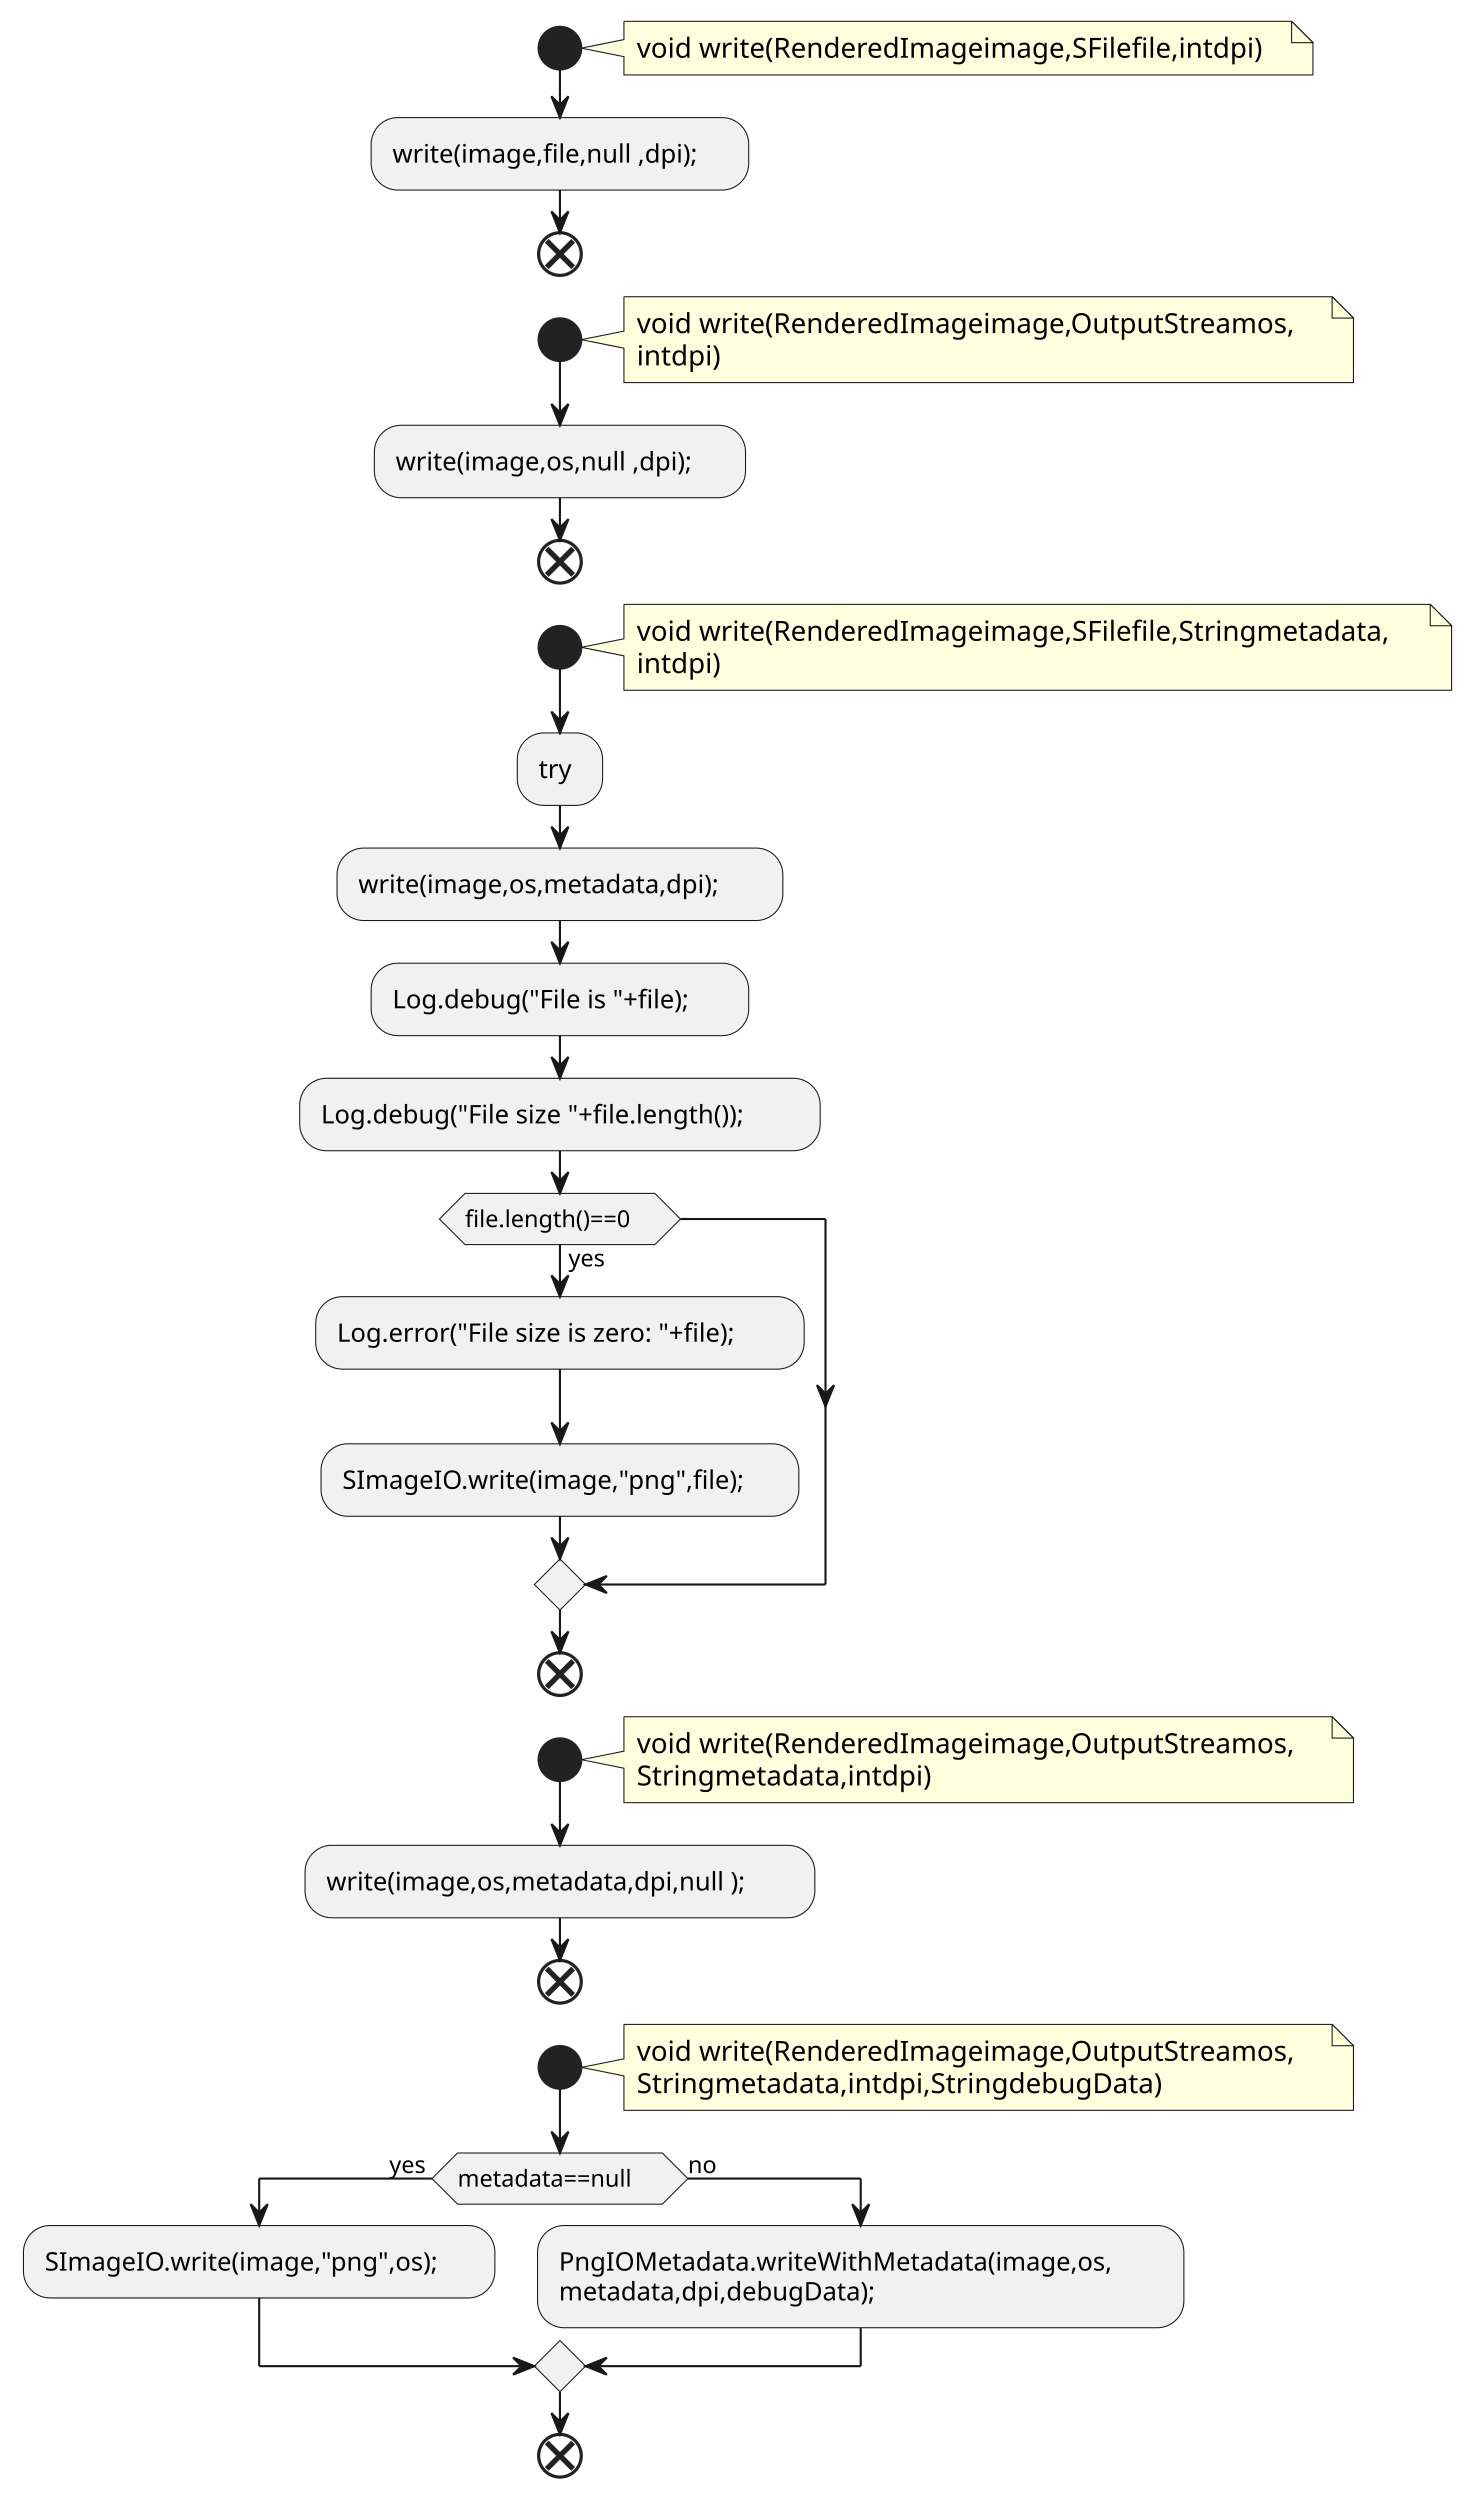
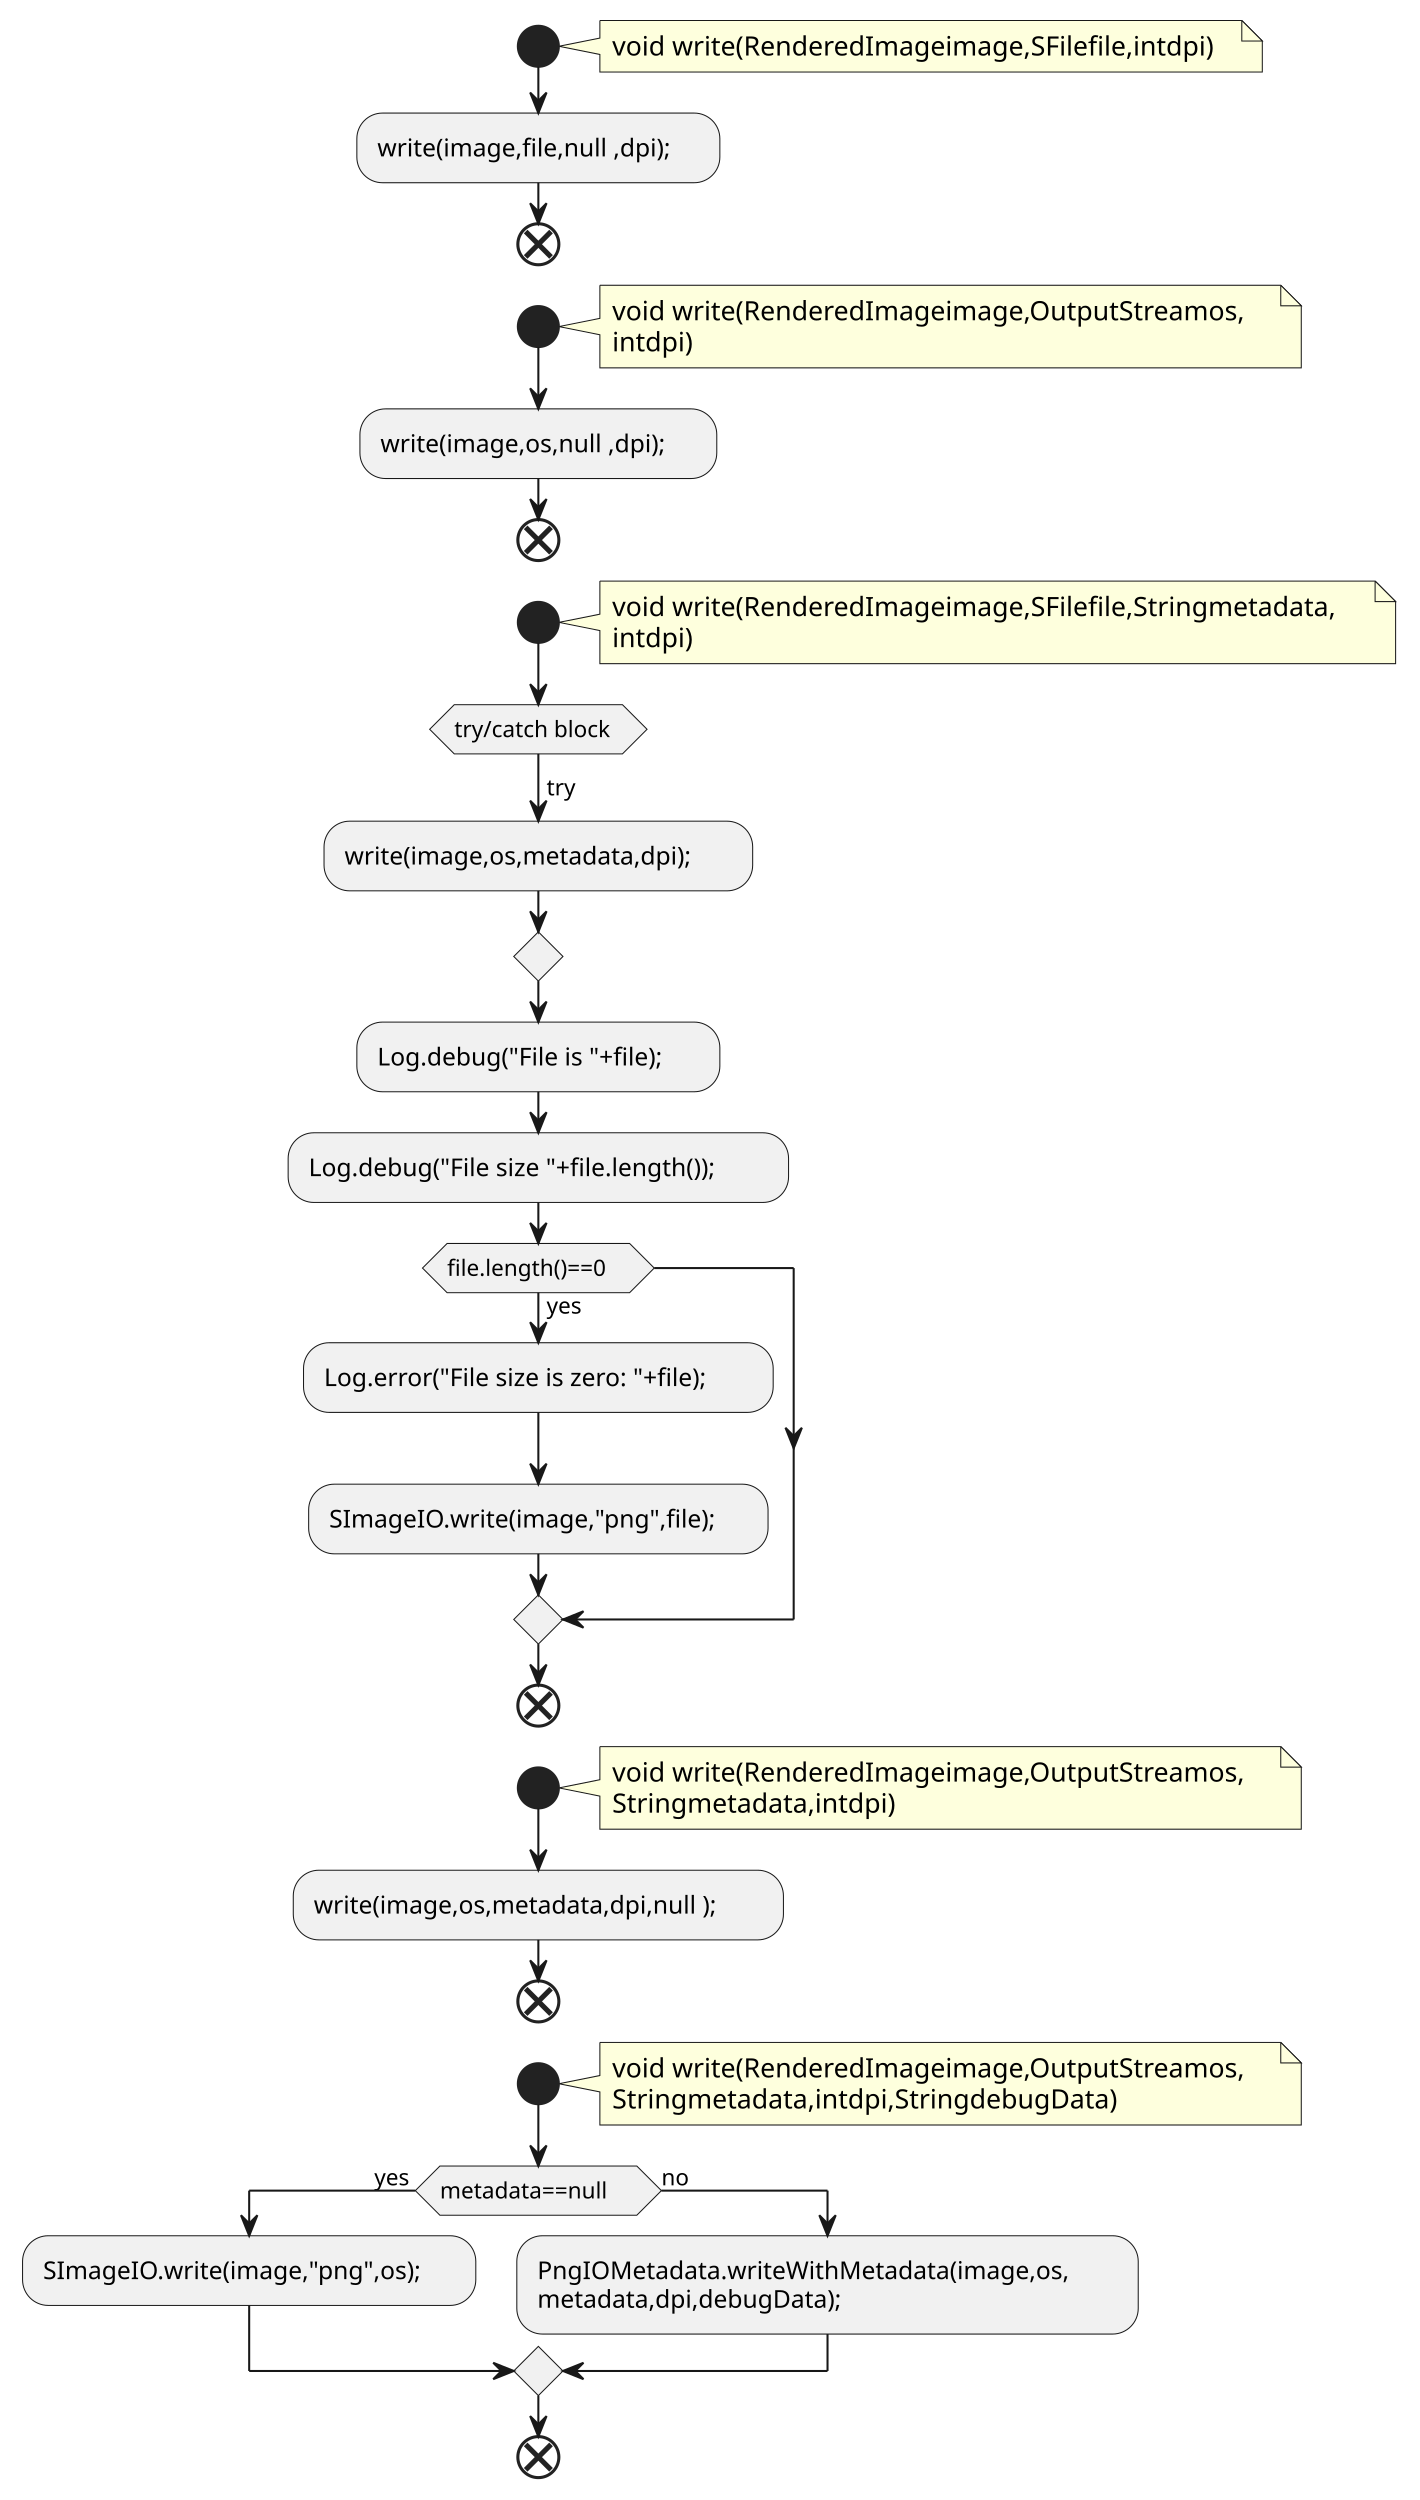
- <svg xmlns="http://www.w3.org/2000/svg" contentStyleType="text/css" height="1172px" preserveAspectRatio="none" style="width:692px;height:1172px;background:#FFFFFF;" version="1.1" viewBox="0 0 692 1172" width="692px" zoomAndPan="magnify">
+ <svg xmlns="http://www.w3.org/2000/svg" contentStyleType="text/css" height="1219px" preserveAspectRatio="none" style="width:692px;height:1219px;background:#FFFFFF;" version="1.1" viewBox="0 0 692 1219" width="692px" zoomAndPan="magnify">
  <defs />
  <g>
    <path d="M292.5,10 L292.5,18.566 L272.5,22.566 L292.5,26.566 L292.5,35.133 A0,0 0 0 0 292.5,35.133 L615.5,35.133 A0,0 0 0 0 615.5,35.133 L615.5,20 L605.5,10 L292.5,10 A0,0 0 0 0 292.5,10 " fill="#FEFFDD" style="stroke:#181818;stroke-width:0.5;" />
    <path d="M605.5,10 L605.5,20 L615.5,20 L605.5,10 " fill="#FEFFDD" style="stroke:#181818;stroke-width:0.5;" />
    <text fill="#000000" font-family="sans-serif" font-size="13" lengthAdjust="spacing" textLength="302" x="298.5" y="27.067">void write(RenderedImageimage,SFilefile,intdpi)</text>
    <ellipse cx="262.5" cy="22.566" fill="#222222" rx="10" ry="10" style="stroke:#222222;stroke-width:1.0;" />
    <rect fill="#F1F1F1" height="33.969" rx="12.5" ry="12.5" style="stroke:#181818;stroke-width:0.5;" width="177" x="174" y="55.133" />
    <text fill="#000000" font-family="sans-serif" font-size="12" lengthAdjust="spacing" textLength="157" x="184" y="76.272">write(image,file,null ,dpi);</text>
    <ellipse cx="262.5" cy="119.102" fill="none" rx="10" ry="10" style="stroke:#222222;stroke-width:1.5;" />
    <line style="stroke:#222222;stroke-width:2.5;" x1="256.313" x2="268.687" y1="112.914" y2="125.289" />
    <line style="stroke:#222222;stroke-width:2.5;" x1="268.687" x2="256.313" y1="112.914" y2="125.289" />
    <path d="M292.5,139.102 L292.5,155.234 L272.5,159.234 L292.5,163.234 L292.5,179.367 A0,0 0 0 0 292.5,179.367 L634.5,179.367 A0,0 0 0 0 634.5,179.367 L634.5,149.102 L624.5,139.102 L292.5,139.102 A0,0 0 0 0 292.5,139.102 " fill="#FEFFDD" style="stroke:#181818;stroke-width:0.5;" />
    <path d="M624.5,139.102 L624.5,149.102 L634.5,149.102 L624.5,139.102 " fill="#FEFFDD" style="stroke:#181818;stroke-width:0.5;" />
    <text fill="#000000" font-family="sans-serif" font-size="13" lengthAdjust="spacing" textLength="321" x="298.5" y="156.168">void write(RenderedImageimage,OutputStreamos,</text>
    <text fill="#000000" font-family="sans-serif" font-size="13" lengthAdjust="spacing" textLength="40" x="298.5" y="171.301">intdpi)</text>
    <ellipse cx="262.5" cy="159.234" fill="#222222" rx="10" ry="10" style="stroke:#222222;stroke-width:1.0;" />
    <rect fill="#F1F1F1" height="33.969" rx="12.5" ry="12.5" style="stroke:#181818;stroke-width:0.5;" width="174" x="175.5" y="199.367" />
    <text fill="#000000" font-family="sans-serif" font-size="12" lengthAdjust="spacing" textLength="154" x="185.5" y="220.506">write(image,os,null ,dpi);</text>
    <ellipse cx="262.5" cy="263.336" fill="none" rx="10" ry="10" style="stroke:#222222;stroke-width:1.5;" />
    <line style="stroke:#222222;stroke-width:2.5;" x1="256.313" x2="268.687" y1="257.149" y2="269.523" />
    <line style="stroke:#222222;stroke-width:2.5;" x1="268.687" x2="256.313" y1="257.149" y2="269.523" />
    <path d="M292.5,283.336 L292.5,299.469 L272.5,303.469 L292.5,307.469 L292.5,323.602 A0,0 0 0 0 292.5,323.602 L680.5,323.602 A0,0 0 0 0 680.5,323.602 L680.5,293.336 L670.5,283.336 L292.5,283.336 A0,0 0 0 0 292.5,283.336 " fill="#FEFFDD" style="stroke:#181818;stroke-width:0.5;" />
    <path d="M670.5,283.336 L670.5,293.336 L680.5,293.336 L670.5,283.336 " fill="#FEFFDD" style="stroke:#181818;stroke-width:0.5;" />
    <text fill="#000000" font-family="sans-serif" font-size="13" lengthAdjust="spacing" textLength="367" x="298.5" y="300.403">void write(RenderedImageimage,SFilefile,Stringmetadata,</text>
    <text fill="#000000" font-family="sans-serif" font-size="13" lengthAdjust="spacing" textLength="40" x="298.5" y="315.536">intdpi)</text>
    <ellipse cx="262.5" cy="303.469" fill="#222222" rx="10" ry="10" style="stroke:#222222;stroke-width:1.0;" />
-     <rect fill="#F1F1F1" height="33.969" rx="12.5" ry="12.5" style="stroke:#181818;stroke-width:0.5;" width="40" x="242.5" y="343.602" />
-     <text fill="#000000" font-family="sans-serif" font-size="12" lengthAdjust="spacing" textLength="16" x="252.5" y="364.74">try</text>
-     <rect fill="#F1F1F1" height="33.969" rx="12.5" ry="12.5" style="stroke:#181818;stroke-width:0.5;" width="209" x="158" y="397.57" />
-     <text fill="#000000" font-family="sans-serif" font-size="12" lengthAdjust="spacing" textLength="189" x="168" y="418.709">write(image,os,metadata,dpi);</text>
-     <rect fill="#F1F1F1" height="33.969" rx="12.5" ry="12.5" style="stroke:#181818;stroke-width:0.5;" width="177" x="174" y="451.539" />
-     <text fill="#000000" font-family="sans-serif" font-size="12" lengthAdjust="spacing" textLength="157" x="184" y="472.678">Log.debug("File is "+file);</text>
-     <rect fill="#F1F1F1" height="33.969" rx="12.5" ry="12.5" style="stroke:#181818;stroke-width:0.5;" width="244" x="140.5" y="505.508" />
-     <text fill="#000000" font-family="sans-serif" font-size="12" lengthAdjust="spacing" textLength="224" x="150.5" y="526.646">Log.debug("File size "+file.length());</text>
-     <rect fill="#F1F1F1" height="33.969" rx="12.5" ry="12.5" style="stroke:#181818;stroke-width:0.5;" width="229" x="148" y="607.879" />
-     <text fill="#000000" font-family="sans-serif" font-size="12" lengthAdjust="spacing" textLength="209" x="158" y="629.018">Log.error("File size is zero: "+file);</text>
-     <rect fill="#F1F1F1" height="33.969" rx="12.5" ry="12.5" style="stroke:#181818;stroke-width:0.5;" width="224" x="150.5" y="676.848" />
-     <text fill="#000000" font-family="sans-serif" font-size="12" lengthAdjust="spacing" textLength="204" x="160.5" y="697.986">SImageIO.write(image,"png",file);</text>
-     <polygon fill="#F1F1F1" points="218,559.477,307,559.477,319,571.477,307,583.477,218,583.477,206,571.477,218,559.477" style="stroke:#181818;stroke-width:0.5;" />
-     <text fill="#000000" font-family="sans-serif" font-size="11" lengthAdjust="spacing" textLength="20" x="266.5" y="593.687">yes</text>
-     <text fill="#000000" font-family="sans-serif" font-size="11" lengthAdjust="spacing" textLength="89" x="218" y="575.285">file.length()==0</text>
-     <polygon fill="#F1F1F1" points="262.5,730.816,274.5,742.816,262.5,754.816,250.5,742.816,262.5,730.816" style="stroke:#181818;stroke-width:0.5;" />
-     <ellipse cx="262.5" cy="784.816" fill="none" rx="10" ry="10" style="stroke:#222222;stroke-width:1.5;" />
-     <line style="stroke:#222222;stroke-width:2.5;" x1="256.313" x2="268.687" y1="778.629" y2="791.004" />
-     <line style="stroke:#222222;stroke-width:2.5;" x1="268.687" x2="256.313" y1="778.629" y2="791.004" />
-     <path d="M292.5,804.816 L292.5,820.949 L272.5,824.949 L292.5,828.949 L292.5,845.082 A0,0 0 0 0 292.5,845.082 L634.5,845.082 A0,0 0 0 0 634.5,845.082 L634.5,814.816 L624.5,804.816 L292.5,804.816 A0,0 0 0 0 292.5,804.816 " fill="#FEFFDD" style="stroke:#181818;stroke-width:0.5;" />
-     <path d="M624.5,804.816 L624.5,814.816 L634.5,814.816 L624.5,804.816 " fill="#FEFFDD" style="stroke:#181818;stroke-width:0.5;" />
-     <text fill="#000000" font-family="sans-serif" font-size="13" lengthAdjust="spacing" textLength="321" x="298.5" y="821.883">void write(RenderedImageimage,OutputStreamos,</text>
-     <text fill="#000000" font-family="sans-serif" font-size="13" lengthAdjust="spacing" textLength="145" x="298.5" y="837.016">Stringmetadata,intdpi)</text>
-     <ellipse cx="262.5" cy="824.949" fill="#222222" rx="10" ry="10" style="stroke:#222222;stroke-width:1.0;" />
-     <rect fill="#F1F1F1" height="33.969" rx="12.5" ry="12.5" style="stroke:#181818;stroke-width:0.5;" width="239" x="143" y="865.082" />
-     <text fill="#000000" font-family="sans-serif" font-size="12" lengthAdjust="spacing" textLength="219" x="153" y="886.221">write(image,os,metadata,dpi,null );</text>
-     <ellipse cx="262.5" cy="929.051" fill="none" rx="10" ry="10" style="stroke:#222222;stroke-width:1.5;" />
-     <line style="stroke:#222222;stroke-width:2.5;" x1="256.313" x2="268.687" y1="922.864" y2="935.238" />
-     <line style="stroke:#222222;stroke-width:2.5;" x1="268.687" x2="256.313" y1="922.864" y2="935.238" />
-     <path d="M292.5,949.051 L292.5,965.184 L272.5,969.184 L292.5,973.184 L292.5,989.316 A0,0 0 0 0 292.5,989.316 L634.5,989.316 A0,0 0 0 0 634.5,989.316 L634.5,959.051 L624.5,949.051 L292.5,949.051 A0,0 0 0 0 292.5,949.051 " fill="#FEFFDD" style="stroke:#181818;stroke-width:0.5;" />
-     <path d="M624.5,949.051 L624.5,959.051 L634.5,959.051 L624.5,949.051 " fill="#FEFFDD" style="stroke:#181818;stroke-width:0.5;" />
-     <text fill="#000000" font-family="sans-serif" font-size="13" lengthAdjust="spacing" textLength="321" x="298.5" y="966.118">void write(RenderedImageimage,OutputStreamos,</text>
-     <text fill="#000000" font-family="sans-serif" font-size="13" lengthAdjust="spacing" textLength="258" x="298.5" y="981.25">Stringmetadata,intdpi,StringdebugData)</text>
-     <ellipse cx="262.5" cy="969.184" fill="#222222" rx="10" ry="10" style="stroke:#222222;stroke-width:1.0;" />
-     <polygon fill="#F1F1F1" points="214.5,1009.316,310.5,1009.316,322.5,1021.316,310.5,1033.316,214.5,1033.316,202.5,1021.316,214.5,1009.316" style="stroke:#181818;stroke-width:0.5;" />
-     <text fill="#000000" font-family="sans-serif" font-size="11" lengthAdjust="spacing" textLength="92" x="214.5" y="1025.124">metadata==null</text>
-     <text fill="#000000" font-family="sans-serif" font-size="11" lengthAdjust="spacing" textLength="20" x="182.5" y="1018.722">yes</text>
-     <text fill="#000000" font-family="sans-serif" font-size="11" lengthAdjust="spacing" textLength="14" x="322.5" y="1018.722">no</text>
-     <rect fill="#F1F1F1" height="33.969" rx="12.5" ry="12.5" style="stroke:#181818;stroke-width:0.5;" width="221" x="11" y="1043.316" />
-     <text fill="#000000" font-family="sans-serif" font-size="12" lengthAdjust="spacing" textLength="201" x="21" y="1064.455">SImageIO.write(image,"png",os);</text>
-     <rect fill="#F1F1F1" height="47.938" rx="12.5" ry="12.5" style="stroke:#181818;stroke-width:0.5;" width="303" x="252" y="1043.316" />
-     <text fill="#000000" font-family="sans-serif" font-size="12" lengthAdjust="spacing" textLength="283" x="262" y="1064.455">PngIOMetadata.writeWithMetadata(image,os,</text>
-     <text fill="#000000" font-family="sans-serif" font-size="12" lengthAdjust="spacing" textLength="167" x="262" y="1078.424">metadata,dpi,debugData);</text>
-     <polygon fill="#F1F1F1" points="262.5,1097.254,274.5,1109.254,262.5,1121.254,250.5,1109.254,262.5,1097.254" style="stroke:#181818;stroke-width:0.5;" />
-     <ellipse cx="262.5" cy="1151.254" fill="none" rx="10" ry="10" style="stroke:#222222;stroke-width:1.5;" />
-     <line style="stroke:#222222;stroke-width:2.5;" x1="256.313" x2="268.687" y1="1145.067" y2="1157.441" />
-     <line style="stroke:#222222;stroke-width:2.5;" x1="268.687" x2="256.313" y1="1145.067" y2="1157.441" />
+     <polygon fill="#F1F1F1" points="221.5,343.602,303.5,343.602,315.5,355.602,303.5,367.602,221.5,367.602,209.5,355.602,221.5,343.602" style="stroke:#181818;stroke-width:0.5;" />
+     <text fill="#000000" font-family="sans-serif" font-size="11" lengthAdjust="spacing" textLength="82" x="221.5" y="359.41">try/catch block</text>
+     <rect fill="#F1F1F1" height="33.969" rx="12.5" ry="12.5" style="stroke:#181818;stroke-width:0.5;" width="209" x="158" y="400.406" />
+     <text fill="#000000" font-family="sans-serif" font-size="12" lengthAdjust="spacing" textLength="189" x="168" y="421.545">write(image,os,metadata,dpi);</text>
+     <polygon fill="#F1F1F1" points="262.5,454.375,262.5,454.375,274.5,466.375,262.5,478.375,262.5,478.375,250.5,466.375,262.5,454.375" style="stroke:#181818;stroke-width:0.5;" />
+     <rect fill="#F1F1F1" height="33.969" rx="12.5" ry="12.5" style="stroke:#181818;stroke-width:0.5;" width="177" x="174" y="498.375" />
+     <text fill="#000000" font-family="sans-serif" font-size="12" lengthAdjust="spacing" textLength="157" x="184" y="519.514">Log.debug("File is "+file);</text>
+     <rect fill="#F1F1F1" height="33.969" rx="12.5" ry="12.5" style="stroke:#181818;stroke-width:0.5;" width="244" x="140.5" y="552.344" />
+     <text fill="#000000" font-family="sans-serif" font-size="12" lengthAdjust="spacing" textLength="224" x="150.5" y="573.482">Log.debug("File size "+file.length());</text>
+     <rect fill="#F1F1F1" height="33.969" rx="12.5" ry="12.5" style="stroke:#181818;stroke-width:0.5;" width="229" x="148" y="654.715" />
+     <text fill="#000000" font-family="sans-serif" font-size="12" lengthAdjust="spacing" textLength="209" x="158" y="675.854">Log.error("File size is zero: "+file);</text>
+     <rect fill="#F1F1F1" height="33.969" rx="12.5" ry="12.5" style="stroke:#181818;stroke-width:0.5;" width="224" x="150.5" y="723.684" />
+     <text fill="#000000" font-family="sans-serif" font-size="12" lengthAdjust="spacing" textLength="204" x="160.5" y="744.822">SImageIO.write(image,"png",file);</text>
+     <polygon fill="#F1F1F1" points="218,606.312,307,606.312,319,618.312,307,630.312,218,630.312,206,618.312,218,606.312" style="stroke:#181818;stroke-width:0.5;" />
+     <text fill="#000000" font-family="sans-serif" font-size="11" lengthAdjust="spacing" textLength="20" x="266.5" y="640.523">yes</text>
+     <text fill="#000000" font-family="sans-serif" font-size="11" lengthAdjust="spacing" textLength="89" x="218" y="622.121">file.length()==0</text>
+     <polygon fill="#F1F1F1" points="262.5,777.652,274.5,789.652,262.5,801.652,250.5,789.652,262.5,777.652" style="stroke:#181818;stroke-width:0.5;" />
+     <ellipse cx="262.5" cy="831.652" fill="none" rx="10" ry="10" style="stroke:#222222;stroke-width:1.5;" />
+     <line style="stroke:#222222;stroke-width:2.5;" x1="256.313" x2="268.687" y1="825.465" y2="837.84" />
+     <line style="stroke:#222222;stroke-width:2.5;" x1="268.687" x2="256.313" y1="825.465" y2="837.84" />
+     <path d="M292.5,851.652 L292.5,867.785 L272.5,871.785 L292.5,875.785 L292.5,891.918 A0,0 0 0 0 292.5,891.918 L634.5,891.918 A0,0 0 0 0 634.5,891.918 L634.5,861.652 L624.5,851.652 L292.5,851.652 A0,0 0 0 0 292.5,851.652 " fill="#FEFFDD" style="stroke:#181818;stroke-width:0.5;" />
+     <path d="M624.5,851.652 L624.5,861.652 L634.5,861.652 L624.5,851.652 " fill="#FEFFDD" style="stroke:#181818;stroke-width:0.5;" />
+     <text fill="#000000" font-family="sans-serif" font-size="13" lengthAdjust="spacing" textLength="321" x="298.5" y="868.719">void write(RenderedImageimage,OutputStreamos,</text>
+     <text fill="#000000" font-family="sans-serif" font-size="13" lengthAdjust="spacing" textLength="145" x="298.5" y="883.852">Stringmetadata,intdpi)</text>
+     <ellipse cx="262.5" cy="871.785" fill="#222222" rx="10" ry="10" style="stroke:#222222;stroke-width:1.0;" />
+     <rect fill="#F1F1F1" height="33.969" rx="12.5" ry="12.5" style="stroke:#181818;stroke-width:0.5;" width="239" x="143" y="911.918" />
+     <text fill="#000000" font-family="sans-serif" font-size="12" lengthAdjust="spacing" textLength="219" x="153" y="933.057">write(image,os,metadata,dpi,null );</text>
+     <ellipse cx="262.5" cy="975.887" fill="none" rx="10" ry="10" style="stroke:#222222;stroke-width:1.5;" />
+     <line style="stroke:#222222;stroke-width:2.5;" x1="256.313" x2="268.687" y1="969.699" y2="982.074" />
+     <line style="stroke:#222222;stroke-width:2.5;" x1="268.687" x2="256.313" y1="969.699" y2="982.074" />
+     <path d="M292.5,995.887 L292.5,1012.019 L272.5,1016.019 L292.5,1020.019 L292.5,1036.152 A0,0 0 0 0 292.5,1036.152 L634.5,1036.152 A0,0 0 0 0 634.5,1036.152 L634.5,1005.887 L624.5,995.887 L292.5,995.887 A0,0 0 0 0 292.5,995.887 " fill="#FEFFDD" style="stroke:#181818;stroke-width:0.5;" />
+     <path d="M624.5,995.887 L624.5,1005.887 L634.5,1005.887 L624.5,995.887 " fill="#FEFFDD" style="stroke:#181818;stroke-width:0.5;" />
+     <text fill="#000000" font-family="sans-serif" font-size="13" lengthAdjust="spacing" textLength="321" x="298.5" y="1012.954">void write(RenderedImageimage,OutputStreamos,</text>
+     <text fill="#000000" font-family="sans-serif" font-size="13" lengthAdjust="spacing" textLength="258" x="298.5" y="1028.086">Stringmetadata,intdpi,StringdebugData)</text>
+     <ellipse cx="262.5" cy="1016.019" fill="#222222" rx="10" ry="10" style="stroke:#222222;stroke-width:1.0;" />
+     <polygon fill="#F1F1F1" points="214.5,1056.152,310.5,1056.152,322.5,1068.152,310.5,1080.152,214.5,1080.152,202.5,1068.152,214.5,1056.152" style="stroke:#181818;stroke-width:0.5;" />
+     <text fill="#000000" font-family="sans-serif" font-size="11" lengthAdjust="spacing" textLength="92" x="214.5" y="1071.96">metadata==null</text>
+     <text fill="#000000" font-family="sans-serif" font-size="11" lengthAdjust="spacing" textLength="20" x="182.5" y="1065.558">yes</text>
+     <text fill="#000000" font-family="sans-serif" font-size="11" lengthAdjust="spacing" textLength="14" x="322.5" y="1065.558">no</text>
+     <rect fill="#F1F1F1" height="33.969" rx="12.5" ry="12.5" style="stroke:#181818;stroke-width:0.5;" width="221" x="11" y="1090.152" />
+     <text fill="#000000" font-family="sans-serif" font-size="12" lengthAdjust="spacing" textLength="201" x="21" y="1111.291">SImageIO.write(image,"png",os);</text>
+     <rect fill="#F1F1F1" height="47.938" rx="12.5" ry="12.5" style="stroke:#181818;stroke-width:0.5;" width="303" x="252" y="1090.152" />
+     <text fill="#000000" font-family="sans-serif" font-size="12" lengthAdjust="spacing" textLength="283" x="262" y="1111.291">PngIOMetadata.writeWithMetadata(image,os,</text>
+     <text fill="#000000" font-family="sans-serif" font-size="12" lengthAdjust="spacing" textLength="167" x="262" y="1125.26">metadata,dpi,debugData);</text>
+     <polygon fill="#F1F1F1" points="262.5,1144.09,274.5,1156.09,262.5,1168.09,250.5,1156.09,262.5,1144.09" style="stroke:#181818;stroke-width:0.5;" />
+     <ellipse cx="262.5" cy="1198.09" fill="none" rx="10" ry="10" style="stroke:#222222;stroke-width:1.5;" />
+     <line style="stroke:#222222;stroke-width:2.5;" x1="256.313" x2="268.687" y1="1191.903" y2="1204.277" />
+     <line style="stroke:#222222;stroke-width:2.5;" x1="268.687" x2="256.313" y1="1191.903" y2="1204.277" />
    <line style="stroke:#181818;stroke-width:1.0;" x1="262.5" x2="262.5" y1="32.566" y2="55.133" />
    <polygon fill="#181818" points="258.5,45.133,262.5,55.133,266.5,45.133,262.5,49.133" style="stroke:#181818;stroke-width:1.0;" />
    <line style="stroke:#181818;stroke-width:1.0;" x1="262.5" x2="262.5" y1="89.102" y2="109.102" />
    <polygon fill="#181818" points="258.5,99.102,262.5,109.102,266.5,99.102,262.5,103.102" style="stroke:#181818;stroke-width:1.0;" />
    <line style="stroke:#181818;stroke-width:1.0;" x1="262.5" x2="262.5" y1="169.234" y2="199.367" />
    <polygon fill="#181818" points="258.5,189.367,262.5,199.367,266.5,189.367,262.5,193.367" style="stroke:#181818;stroke-width:1.0;" />
    <line style="stroke:#181818;stroke-width:1.0;" x1="262.5" x2="262.5" y1="233.336" y2="253.336" />
    <polygon fill="#181818" points="258.5,243.336,262.5,253.336,266.5,243.336,262.5,247.336" style="stroke:#181818;stroke-width:1.0;" />
+     <line style="stroke:#181818;stroke-width:1.0;" x1="262.5" x2="262.5" y1="367.602" y2="400.406" />
+     <polygon fill="#181818" points="258.5,390.406,262.5,400.406,266.5,390.406,262.5,394.406" style="stroke:#181818;stroke-width:1.0;" />
+     <text fill="#000000" font-family="sans-serif" font-size="11" lengthAdjust="spacing" textLength="15" x="266.5" y="387.812">try</text>
+     <line style="stroke:#181818;stroke-width:1.0;" x1="262.5" x2="262.5" y1="434.375" y2="454.375" />
+     <polygon fill="#181818" points="258.5,444.375,262.5,454.375,266.5,444.375,262.5,448.375" style="stroke:#181818;stroke-width:1.0;" />
    <line style="stroke:#181818;stroke-width:1.0;" x1="262.5" x2="262.5" y1="313.469" y2="343.602" />
    <polygon fill="#181818" points="258.5,333.602,262.5,343.602,266.5,333.602,262.5,337.602" style="stroke:#181818;stroke-width:1.0;" />
-     <line style="stroke:#181818;stroke-width:1.0;" x1="262.5" x2="262.5" y1="377.57" y2="397.57" />
-     <polygon fill="#181818" points="258.5,387.57,262.5,397.57,266.5,387.57,262.5,391.57" style="stroke:#181818;stroke-width:1.0;" />
-     <line style="stroke:#181818;stroke-width:1.0;" x1="262.5" x2="262.5" y1="431.539" y2="451.539" />
-     <polygon fill="#181818" points="258.5,441.539,262.5,451.539,266.5,441.539,262.5,445.539" style="stroke:#181818;stroke-width:1.0;" />
-     <line style="stroke:#181818;stroke-width:1.0;" x1="262.5" x2="262.5" y1="485.508" y2="505.508" />
-     <polygon fill="#181818" points="258.5,495.508,262.5,505.508,266.5,495.508,262.5,499.508" style="stroke:#181818;stroke-width:1.0;" />
-     <line style="stroke:#181818;stroke-width:1.0;" x1="262.5" x2="262.5" y1="641.848" y2="676.848" />
-     <polygon fill="#181818" points="258.5,666.848,262.5,676.848,266.5,666.848,262.5,670.848" style="stroke:#181818;stroke-width:1.0;" />
-     <line style="stroke:#181818;stroke-width:1.0;" x1="262.5" x2="262.5" y1="583.477" y2="607.879" />
-     <polygon fill="#181818" points="258.5,597.879,262.5,607.879,266.5,597.879,262.5,601.879" style="stroke:#181818;stroke-width:1.0;" />
-     <line style="stroke:#181818;stroke-width:1.0;" x1="319" x2="387" y1="571.477" y2="571.477" />
-     <polygon fill="#181818" points="383,649.348,387,659.348,391,649.348,387,653.348" style="stroke:#181818;stroke-width:1.0;" />
-     <line style="stroke:#181818;stroke-width:1.0;" x1="387" x2="387" y1="571.477" y2="742.816" />
-     <line style="stroke:#181818;stroke-width:1.0;" x1="387" x2="274.5" y1="742.816" y2="742.816" />
-     <polygon fill="#181818" points="284.5,738.816,274.5,742.816,284.5,746.816,280.5,742.816" style="stroke:#181818;stroke-width:1.0;" />
-     <line style="stroke:#181818;stroke-width:1.0;" x1="262.5" x2="262.5" y1="710.816" y2="730.816" />
-     <polygon fill="#181818" points="258.5,720.816,262.5,730.816,266.5,720.816,262.5,724.816" style="stroke:#181818;stroke-width:1.0;" />
-     <line style="stroke:#181818;stroke-width:1.0;" x1="262.5" x2="262.5" y1="539.477" y2="559.477" />
-     <polygon fill="#181818" points="258.5,549.477,262.5,559.477,266.5,549.477,262.5,553.477" style="stroke:#181818;stroke-width:1.0;" />
-     <line style="stroke:#181818;stroke-width:1.0;" x1="262.5" x2="262.5" y1="754.816" y2="774.816" />
-     <polygon fill="#181818" points="258.5,764.816,262.5,774.816,266.5,764.816,262.5,768.816" style="stroke:#181818;stroke-width:1.0;" />
-     <line style="stroke:#181818;stroke-width:1.0;" x1="262.5" x2="262.5" y1="834.949" y2="865.082" />
-     <polygon fill="#181818" points="258.5,855.082,262.5,865.082,266.5,855.082,262.5,859.082" style="stroke:#181818;stroke-width:1.0;" />
-     <line style="stroke:#181818;stroke-width:1.0;" x1="262.5" x2="262.5" y1="899.051" y2="919.051" />
-     <polygon fill="#181818" points="258.5,909.051,262.5,919.051,266.5,909.051,262.5,913.051" style="stroke:#181818;stroke-width:1.0;" />
-     <line style="stroke:#181818;stroke-width:1.0;" x1="202.5" x2="121.5" y1="1021.316" y2="1021.316" />
-     <line style="stroke:#181818;stroke-width:1.0;" x1="121.5" x2="121.5" y1="1021.316" y2="1043.316" />
-     <polygon fill="#181818" points="117.5,1033.316,121.5,1043.316,125.5,1033.316,121.5,1037.316" style="stroke:#181818;stroke-width:1.0;" />
-     <line style="stroke:#181818;stroke-width:1.0;" x1="322.5" x2="403.5" y1="1021.316" y2="1021.316" />
-     <line style="stroke:#181818;stroke-width:1.0;" x1="403.5" x2="403.5" y1="1021.316" y2="1043.316" />
-     <polygon fill="#181818" points="399.5,1033.316,403.5,1043.316,407.5,1033.316,403.5,1037.316" style="stroke:#181818;stroke-width:1.0;" />
-     <line style="stroke:#181818;stroke-width:1.0;" x1="121.5" x2="121.5" y1="1077.285" y2="1109.254" />
-     <line style="stroke:#181818;stroke-width:1.0;" x1="121.5" x2="250.5" y1="1109.254" y2="1109.254" />
-     <polygon fill="#181818" points="240.5,1105.254,250.5,1109.254,240.5,1113.254,244.5,1109.254" style="stroke:#181818;stroke-width:1.0;" />
-     <line style="stroke:#181818;stroke-width:1.0;" x1="403.5" x2="403.5" y1="1091.254" y2="1109.254" />
-     <line style="stroke:#181818;stroke-width:1.0;" x1="403.5" x2="274.5" y1="1109.254" y2="1109.254" />
-     <polygon fill="#181818" points="284.5,1105.254,274.5,1109.254,284.5,1113.254,280.5,1109.254" style="stroke:#181818;stroke-width:1.0;" />
-     <line style="stroke:#181818;stroke-width:1.0;" x1="262.5" x2="262.5" y1="979.184" y2="1009.316" />
-     <polygon fill="#181818" points="258.5,999.316,262.5,1009.316,266.5,999.316,262.5,1003.316" style="stroke:#181818;stroke-width:1.0;" />
-     <line style="stroke:#181818;stroke-width:1.0;" x1="262.5" x2="262.5" y1="1121.254" y2="1141.254" />
-     <polygon fill="#181818" points="258.5,1131.254,262.5,1141.254,266.5,1131.254,262.5,1135.254" style="stroke:#181818;stroke-width:1.0;" />
+     <line style="stroke:#181818;stroke-width:1.0;" x1="262.5" x2="262.5" y1="478.375" y2="498.375" />
+     <polygon fill="#181818" points="258.5,488.375,262.5,498.375,266.5,488.375,262.5,492.375" style="stroke:#181818;stroke-width:1.0;" />
+     <line style="stroke:#181818;stroke-width:1.0;" x1="262.5" x2="262.5" y1="532.344" y2="552.344" />
+     <polygon fill="#181818" points="258.5,542.344,262.5,552.344,266.5,542.344,262.5,546.344" style="stroke:#181818;stroke-width:1.0;" />
+     <line style="stroke:#181818;stroke-width:1.0;" x1="262.5" x2="262.5" y1="688.684" y2="723.684" />
+     <polygon fill="#181818" points="258.5,713.684,262.5,723.684,266.5,713.684,262.5,717.684" style="stroke:#181818;stroke-width:1.0;" />
+     <line style="stroke:#181818;stroke-width:1.0;" x1="262.5" x2="262.5" y1="630.312" y2="654.715" />
+     <polygon fill="#181818" points="258.5,644.715,262.5,654.715,266.5,644.715,262.5,648.715" style="stroke:#181818;stroke-width:1.0;" />
+     <line style="stroke:#181818;stroke-width:1.0;" x1="319" x2="387" y1="618.312" y2="618.312" />
+     <polygon fill="#181818" points="383,696.184,387,706.184,391,696.184,387,700.184" style="stroke:#181818;stroke-width:1.0;" />
+     <line style="stroke:#181818;stroke-width:1.0;" x1="387" x2="387" y1="618.312" y2="789.652" />
+     <line style="stroke:#181818;stroke-width:1.0;" x1="387" x2="274.5" y1="789.652" y2="789.652" />
+     <polygon fill="#181818" points="284.5,785.652,274.5,789.652,284.5,793.652,280.5,789.652" style="stroke:#181818;stroke-width:1.0;" />
+     <line style="stroke:#181818;stroke-width:1.0;" x1="262.5" x2="262.5" y1="757.652" y2="777.652" />
+     <polygon fill="#181818" points="258.5,767.652,262.5,777.652,266.5,767.652,262.5,771.652" style="stroke:#181818;stroke-width:1.0;" />
+     <line style="stroke:#181818;stroke-width:1.0;" x1="262.5" x2="262.5" y1="586.312" y2="606.312" />
+     <polygon fill="#181818" points="258.5,596.312,262.5,606.312,266.5,596.312,262.5,600.312" style="stroke:#181818;stroke-width:1.0;" />
+     <line style="stroke:#181818;stroke-width:1.0;" x1="262.5" x2="262.5" y1="801.652" y2="821.652" />
+     <polygon fill="#181818" points="258.5,811.652,262.5,821.652,266.5,811.652,262.5,815.652" style="stroke:#181818;stroke-width:1.0;" />
+     <line style="stroke:#181818;stroke-width:1.0;" x1="262.5" x2="262.5" y1="881.785" y2="911.918" />
+     <polygon fill="#181818" points="258.5,901.918,262.5,911.918,266.5,901.918,262.5,905.918" style="stroke:#181818;stroke-width:1.0;" />
+     <line style="stroke:#181818;stroke-width:1.0;" x1="262.5" x2="262.5" y1="945.887" y2="965.887" />
+     <polygon fill="#181818" points="258.5,955.887,262.5,965.887,266.5,955.887,262.5,959.887" style="stroke:#181818;stroke-width:1.0;" />
+     <line style="stroke:#181818;stroke-width:1.0;" x1="202.5" x2="121.5" y1="1068.152" y2="1068.152" />
+     <line style="stroke:#181818;stroke-width:1.0;" x1="121.5" x2="121.5" y1="1068.152" y2="1090.152" />
+     <polygon fill="#181818" points="117.5,1080.152,121.5,1090.152,125.5,1080.152,121.5,1084.152" style="stroke:#181818;stroke-width:1.0;" />
+     <line style="stroke:#181818;stroke-width:1.0;" x1="322.5" x2="403.5" y1="1068.152" y2="1068.152" />
+     <line style="stroke:#181818;stroke-width:1.0;" x1="403.5" x2="403.5" y1="1068.152" y2="1090.152" />
+     <polygon fill="#181818" points="399.5,1080.152,403.5,1090.152,407.5,1080.152,403.5,1084.152" style="stroke:#181818;stroke-width:1.0;" />
+     <line style="stroke:#181818;stroke-width:1.0;" x1="121.5" x2="121.5" y1="1124.121" y2="1156.09" />
+     <line style="stroke:#181818;stroke-width:1.0;" x1="121.5" x2="250.5" y1="1156.09" y2="1156.09" />
+     <polygon fill="#181818" points="240.5,1152.09,250.5,1156.09,240.5,1160.09,244.5,1156.09" style="stroke:#181818;stroke-width:1.0;" />
+     <line style="stroke:#181818;stroke-width:1.0;" x1="403.5" x2="403.5" y1="1138.09" y2="1156.09" />
+     <line style="stroke:#181818;stroke-width:1.0;" x1="403.5" x2="274.5" y1="1156.09" y2="1156.09" />
+     <polygon fill="#181818" points="284.5,1152.09,274.5,1156.09,284.5,1160.09,280.5,1156.09" style="stroke:#181818;stroke-width:1.0;" />
+     <line style="stroke:#181818;stroke-width:1.0;" x1="262.5" x2="262.5" y1="1026.02" y2="1056.152" />
+     <polygon fill="#181818" points="258.5,1046.152,262.5,1056.152,266.5,1046.152,262.5,1050.152" style="stroke:#181818;stroke-width:1.0;" />
+     <line style="stroke:#181818;stroke-width:1.0;" x1="262.5" x2="262.5" y1="1168.09" y2="1188.09" />
+     <polygon fill="#181818" points="258.5,1178.09,262.5,1188.09,266.5,1178.09,262.5,1182.09" style="stroke:#181818;stroke-width:1.0;" />
  </g>
</svg>
